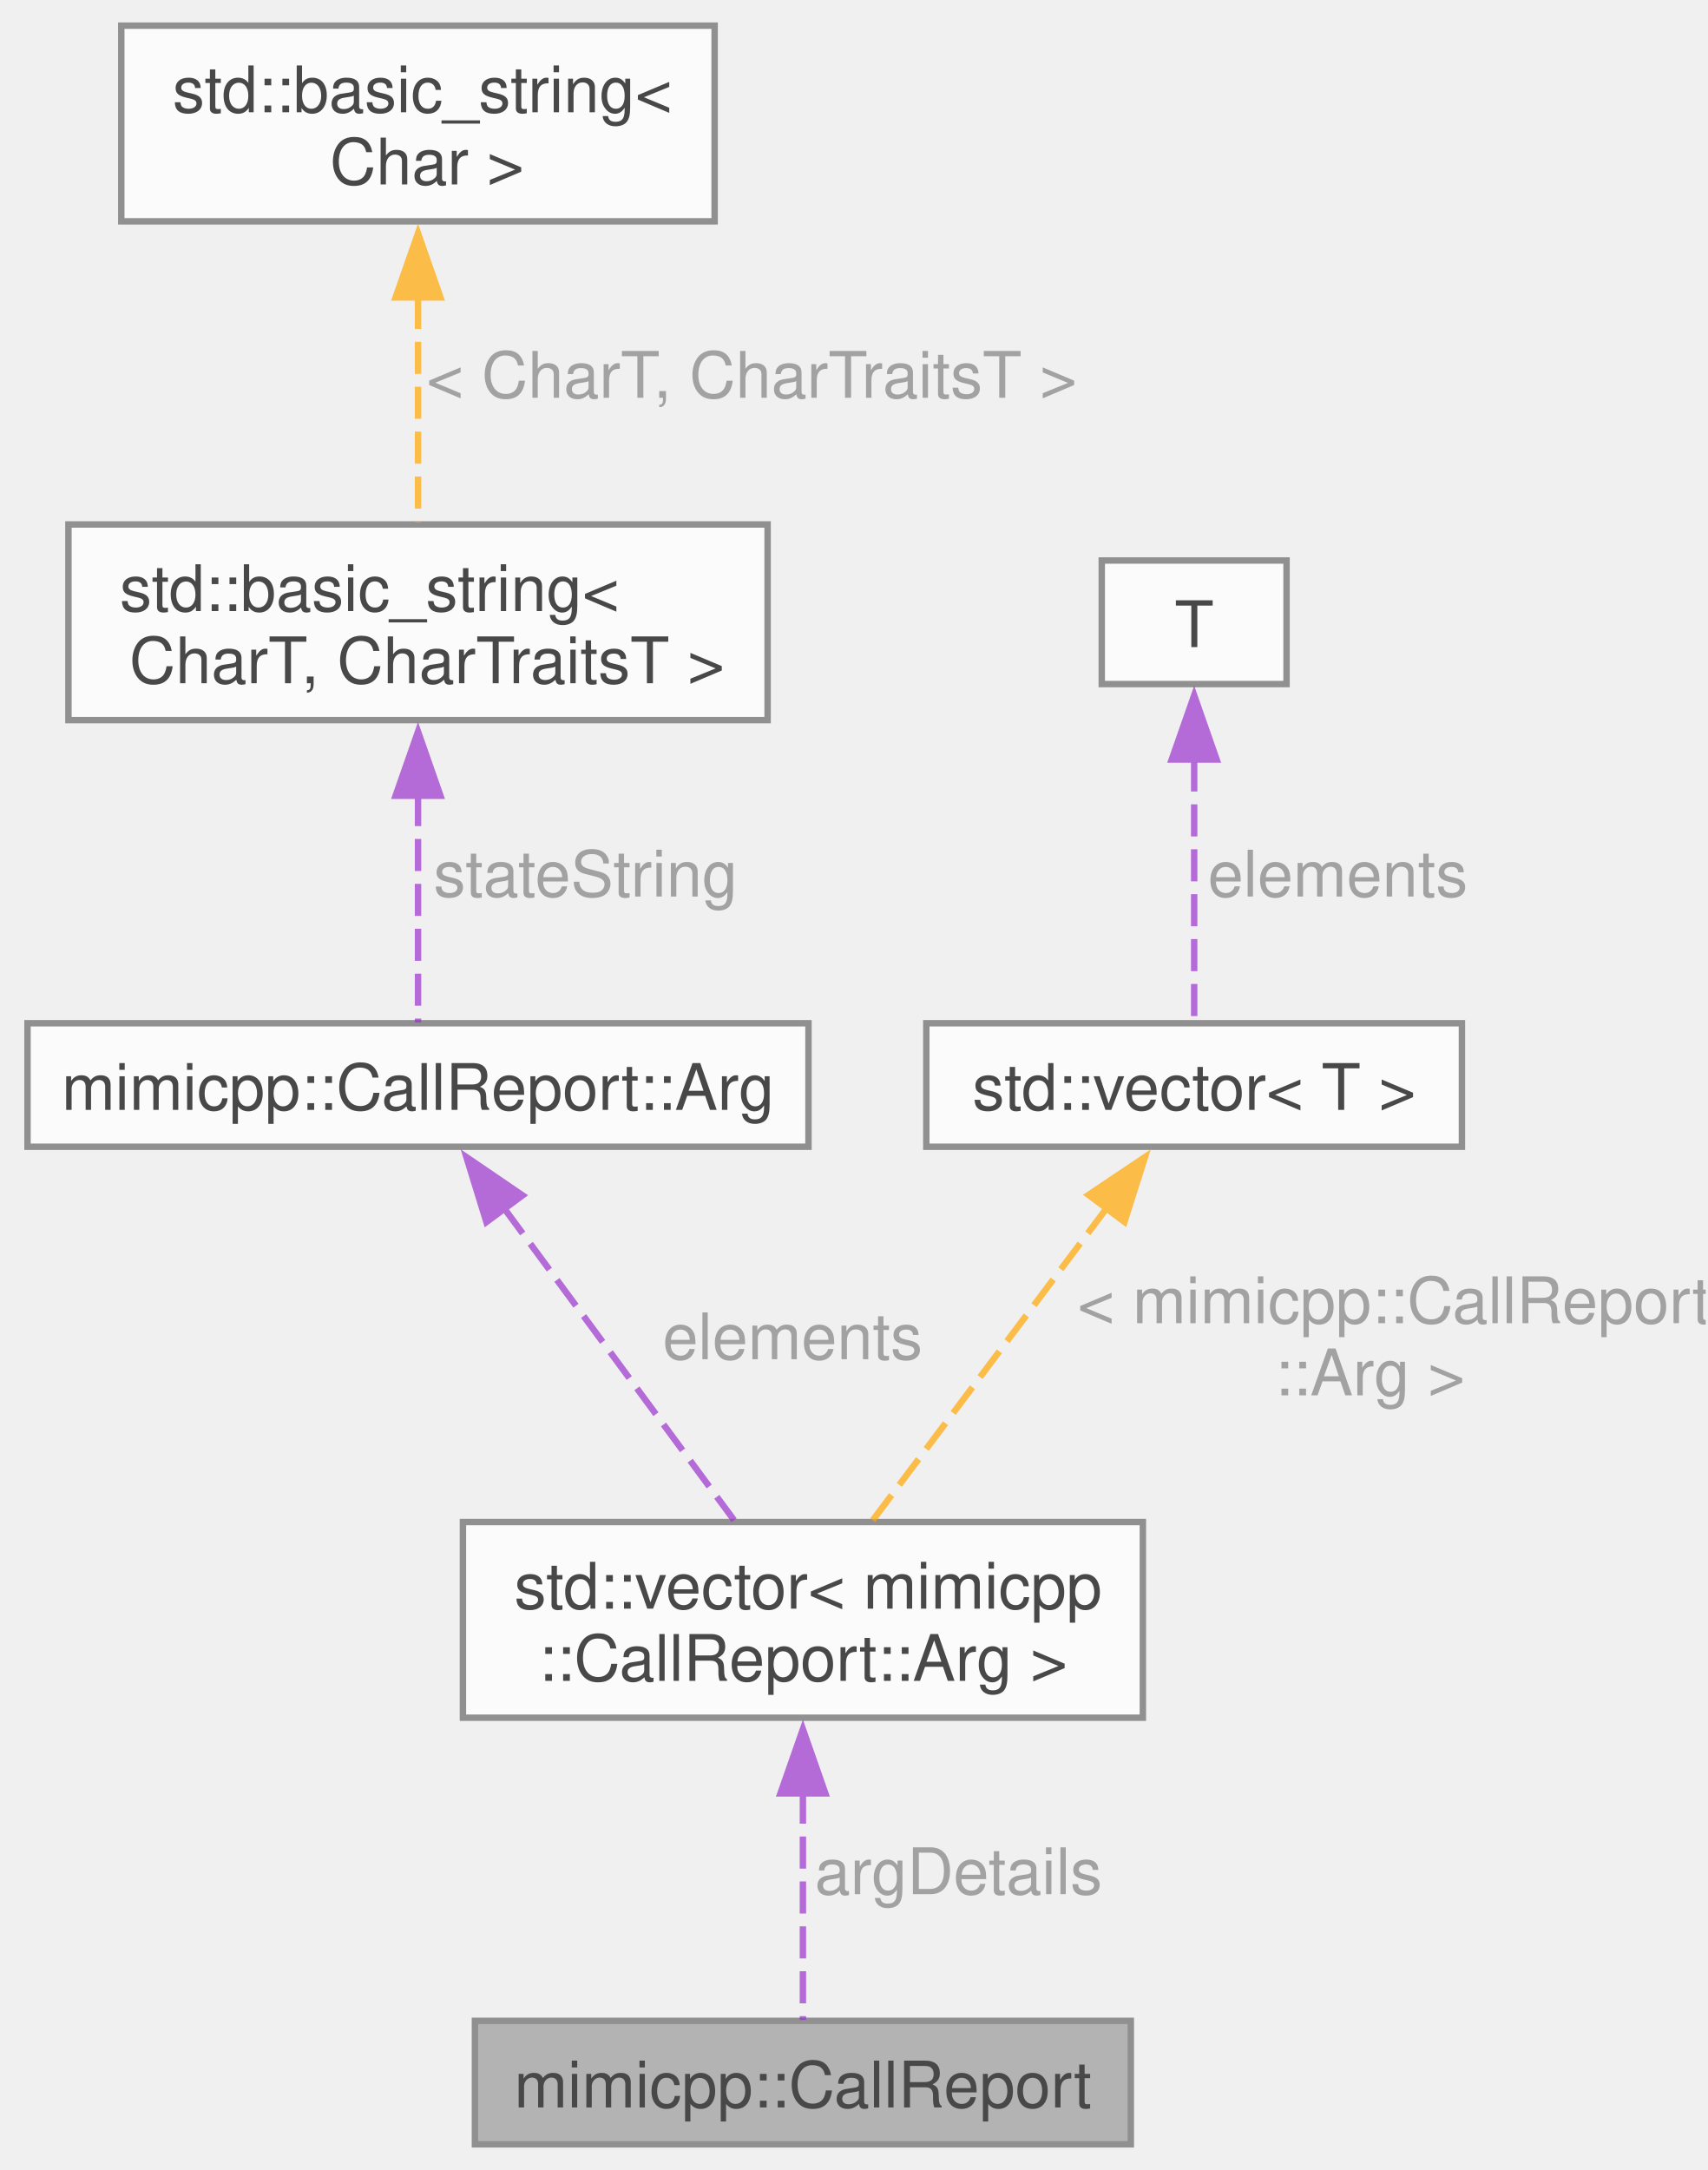
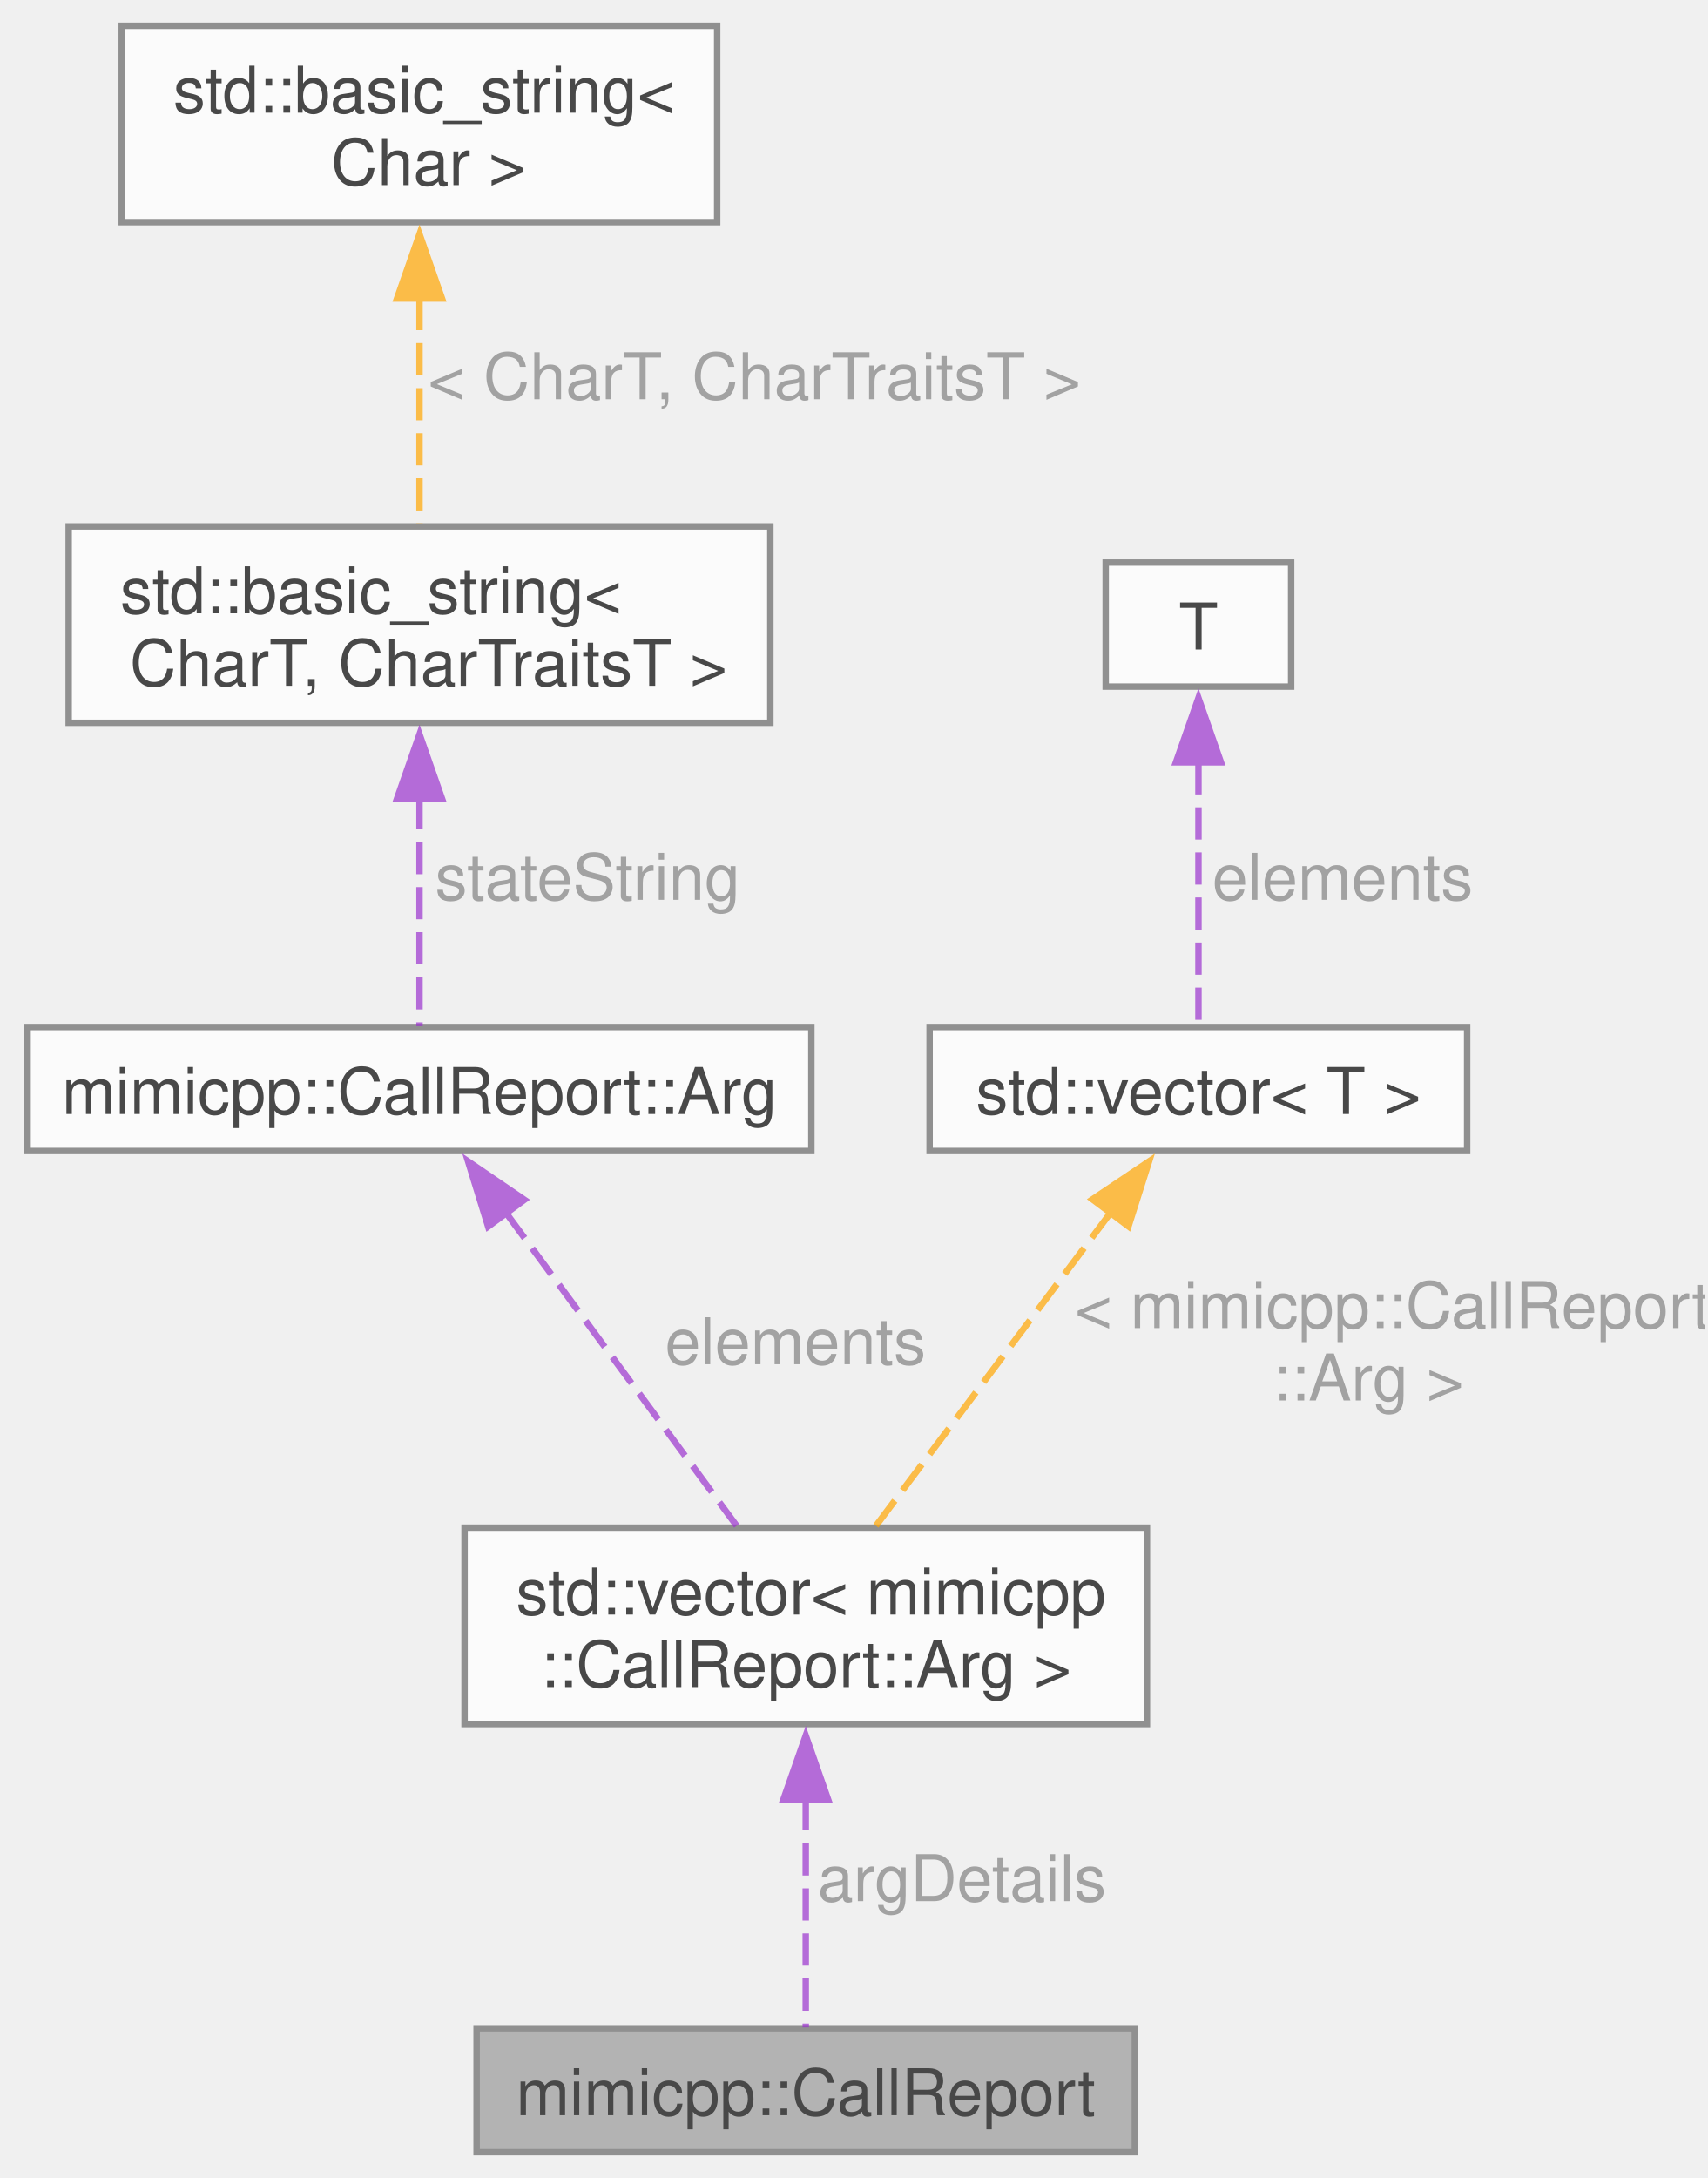
- <svg xmlns="http://www.w3.org/2000/svg" xmlns:xlink="http://www.w3.org/1999/xlink" width="266pt" height="338pt" viewBox="0.00 0.00 265.62 338.25">
+ <svg xmlns="http://www.w3.org/2000/svg" xmlns:xlink="http://www.w3.org/1999/xlink" width="265pt" height="338pt" viewBox="0.00 0.00 264.62 338.25">
  <svg id="main" version="1.1" xml:space="preserve">
    <style type="text/css">
.node, .edge {opacity: 0.7;}
.node.selected, .edge.selected {opacity: 1;}
.edge:hover path { stroke: red; }
.edge:hover polygon { stroke: red; fill: red; }
</style>
    <svg id="graph" class="graph">
      <g id="graph0" class="graph" transform="scale(1 1) rotate(0) translate(4 334.25)">
        <g id="Node000001" class="node">
          <g id="a_Node000001">
            <a xlink:title="Contains the extracted info from a typed call::Info.">
              <polygon fill="#999999" stroke="#666666" points="172,-19.25 69.75,-19.25 69.75,0 172,0 172,-19.25" />
              <text text-anchor="middle" x="120.88" y="-5.75" font-family="Helvetica,sans-Serif" font-size="10.00">mimicpp::CallReport</text>
            </a>
          </g>
        </g>
        <g id="Node000002" class="node">
          <g id="a_Node000002">
            <a xlink:title=" ">
              <polygon fill="white" stroke="#666666" points="173.88,-97 67.88,-97 67.88,-66.5 173.88,-66.5 173.88,-97" />
              <text text-anchor="start" x="75.88" y="-83.5" font-family="Helvetica,sans-Serif" font-size="10.00">std::vector&lt; mimicpp</text>
              <text text-anchor="middle" x="120.88" y="-72.25" font-family="Helvetica,sans-Serif" font-size="10.00">::CallReport::Arg &gt;</text>
            </a>
          </g>
        </g>
        <g id="edge1_Node000001_Node000002" class="edge">
          <g id="a_edge1_Node000001_Node000002">
            <a xlink:title=" ">
              <path fill="none" stroke="#9a32cd" stroke-dasharray="5,2" d="M120.88,-54.98C120.88,-42.48 120.88,-28.27 120.88,-19.38" />
              <polygon fill="#9a32cd" stroke="#9a32cd" points="117.38,-54.71 120.88,-64.71 124.38,-54.71 117.38,-54.71" />
            </a>
          </g>
          <text text-anchor="middle" x="143.75" y="-39" font-family="Helvetica,sans-Serif" font-size="10.00" fill="grey"> argDetails</text>
        </g>
        <g id="Node000003" class="node">
          <g id="a_Node000003">
            <a xlink:href="../../dc/d03/classmimicpp_1_1_call_report_1_1_arg.html" target="_top" xlink:title=" ">
              <polygon fill="white" stroke="#666666" points="121.75,-174.75 0,-174.75 0,-155.5 121.75,-155.5 121.75,-174.75" />
              <text text-anchor="middle" x="60.88" y="-161.25" font-family="Helvetica,sans-Serif" font-size="10.00">mimicpp::CallReport::Arg</text>
            </a>
          </g>
        </g>
        <g id="edge2_Node000002_Node000003" class="edge">
          <g id="a_edge2_Node000002_Node000003">
            <a xlink:title=" ">
              <path fill="none" stroke="#9a32cd" stroke-dasharray="5,2" d="M74.23,-146.01C85.05,-131.34 100.1,-110.92 110.15,-97.29" />
              <polygon fill="#9a32cd" stroke="#9a32cd" points="71.54,-143.76 68.42,-153.89 77.18,-147.92 71.54,-143.76" />
            </a>
          </g>
          <text text-anchor="middle" x="117.88" y="-122.38" font-family="Helvetica,sans-Serif" font-size="10.00" fill="grey"> elements</text>
        </g>
        <g id="Node000004" class="node">
          <g id="a_Node000004">
            <a xlink:title=" ">
              <polygon fill="white" stroke="#666666" points="115.38,-252.5 6.38,-252.5 6.38,-222 115.38,-222 115.38,-252.5" />
              <text text-anchor="start" x="14.38" y="-239" font-family="Helvetica,sans-Serif" font-size="10.00">std::basic_string&lt;</text>
              <text text-anchor="middle" x="60.88" y="-227.75" font-family="Helvetica,sans-Serif" font-size="10.00"> CharT, CharTraitsT &gt;</text>
            </a>
          </g>
        </g>
        <g id="edge3_Node000003_Node000004" class="edge">
          <g id="a_edge3_Node000003_Node000004">
            <a xlink:title=" ">
              <path fill="none" stroke="#9a32cd" stroke-dasharray="5,2" d="M60.88,-210.48C60.88,-197.98 60.88,-183.77 60.88,-174.88" />
              <polygon fill="#9a32cd" stroke="#9a32cd" points="57.38,-210.21 60.88,-220.21 64.38,-210.21 57.38,-210.21" />
            </a>
          </g>
          <text text-anchor="middle" x="85.62" y="-194.5" font-family="Helvetica,sans-Serif" font-size="10.00" fill="grey"> stateString</text>
        </g>
        <g id="Node000005" class="node">
          <g id="a_Node000005">
            <a xlink:title=" ">
              <polygon fill="white" stroke="#666666" points="107.12,-330.25 14.62,-330.25 14.62,-299.75 107.12,-299.75 107.12,-330.25" />
              <text text-anchor="start" x="22.62" y="-316.75" font-family="Helvetica,sans-Serif" font-size="10.00">std::basic_string&lt;</text>
              <text text-anchor="middle" x="60.88" y="-305.5" font-family="Helvetica,sans-Serif" font-size="10.00"> Char &gt;</text>
            </a>
          </g>
        </g>
        <g id="edge4_Node000004_Node000005" class="edge">
          <g id="a_edge4_Node000004_Node000005">
            <a xlink:title=" ">
              <path fill="none" stroke="orange" stroke-dasharray="5,2" d="M60.88,-287.97C60.88,-276.21 60.88,-262.76 60.88,-252.81" />
              <polygon fill="orange" stroke="orange" points="57.38,-287.88 60.88,-297.88 64.38,-287.88 57.38,-287.88" />
            </a>
          </g>
          <text text-anchor="middle" x="111.5" y="-272.25" font-family="Helvetica,sans-Serif" font-size="10.00" fill="grey"> &lt; CharT, CharTraitsT &gt;</text>
        </g>
        <g id="Node000006" class="node">
          <g id="a_Node000006">
            <a xlink:title=" ">
              <polygon fill="white" stroke="#666666" points="223.62,-174.75 140.12,-174.75 140.12,-155.5 223.62,-155.5 223.62,-174.75" />
              <text text-anchor="middle" x="181.88" y="-161.25" font-family="Helvetica,sans-Serif" font-size="10.00">std::vector&lt; T &gt;</text>
            </a>
          </g>
        </g>
        <g id="edge5_Node000002_Node000006" class="edge">
          <g id="a_edge5_Node000002_Node000006">
            <a xlink:title=" ">
              <path fill="none" stroke="orange" stroke-dasharray="5,2" d="M168.3,-146.01C157.3,-131.34 141.99,-110.92 131.78,-97.29" />
              <polygon fill="orange" stroke="orange" points="165.41,-147.99 174.21,-153.89 171.01,-143.79 165.41,-147.99" />
            </a>
          </g>
-           <text text-anchor="start" x="160.88" y="-128" font-family="Helvetica,sans-Serif" font-size="10.00" fill="grey"> &lt; mimicpp::CallReport</text>
-           <text text-anchor="middle" x="209.25" y="-116.75" font-family="Helvetica,sans-Serif" font-size="10.00" fill="grey">::Arg &gt;</text>
+           <text text-anchor="start" x="159.88" y="-128" font-family="Helvetica,sans-Serif" font-size="10.00" fill="grey"> &lt; mimicpp::CallReport</text>
+           <text text-anchor="middle" x="208.25" y="-116.75" font-family="Helvetica,sans-Serif" font-size="10.00" fill="grey">::Arg &gt;</text>
        </g>
        <g id="Node000007" class="node">
          <g id="a_Node000007">
            <a xlink:title=" ">
              <polygon fill="white" stroke="#666666" points="196.28,-246.88 167.47,-246.88 167.47,-227.62 196.28,-227.62 196.28,-246.88" />
              <text text-anchor="middle" x="181.88" y="-233.38" font-family="Helvetica,sans-Serif" font-size="10.00">T</text>
            </a>
          </g>
        </g>
        <g id="edge6_Node000006_Node000007" class="edge">
          <g id="a_edge6_Node000006_Node000007">
            <a xlink:title=" ">
              <path fill="none" stroke="#9a32cd" stroke-dasharray="5,2" d="M181.88,-215.87C181.88,-202.39 181.88,-185.39 181.88,-175.16" />
              <polygon fill="#9a32cd" stroke="#9a32cd" points="178.38,-215.86 181.88,-225.86 185.38,-215.86 178.38,-215.86" />
            </a>
          </g>
          <text text-anchor="middle" x="202.88" y="-194.5" font-family="Helvetica,sans-Serif" font-size="10.00" fill="grey"> elements</text>
        </g>
      </g>
    </svg>
  </svg>
  <style type="text/css">

[data-mouse-over-selected='false'] { opacity: 0.7; }
[data-mouse-over-selected='true']  { opacity: 1.0; }

</style>
</svg>
